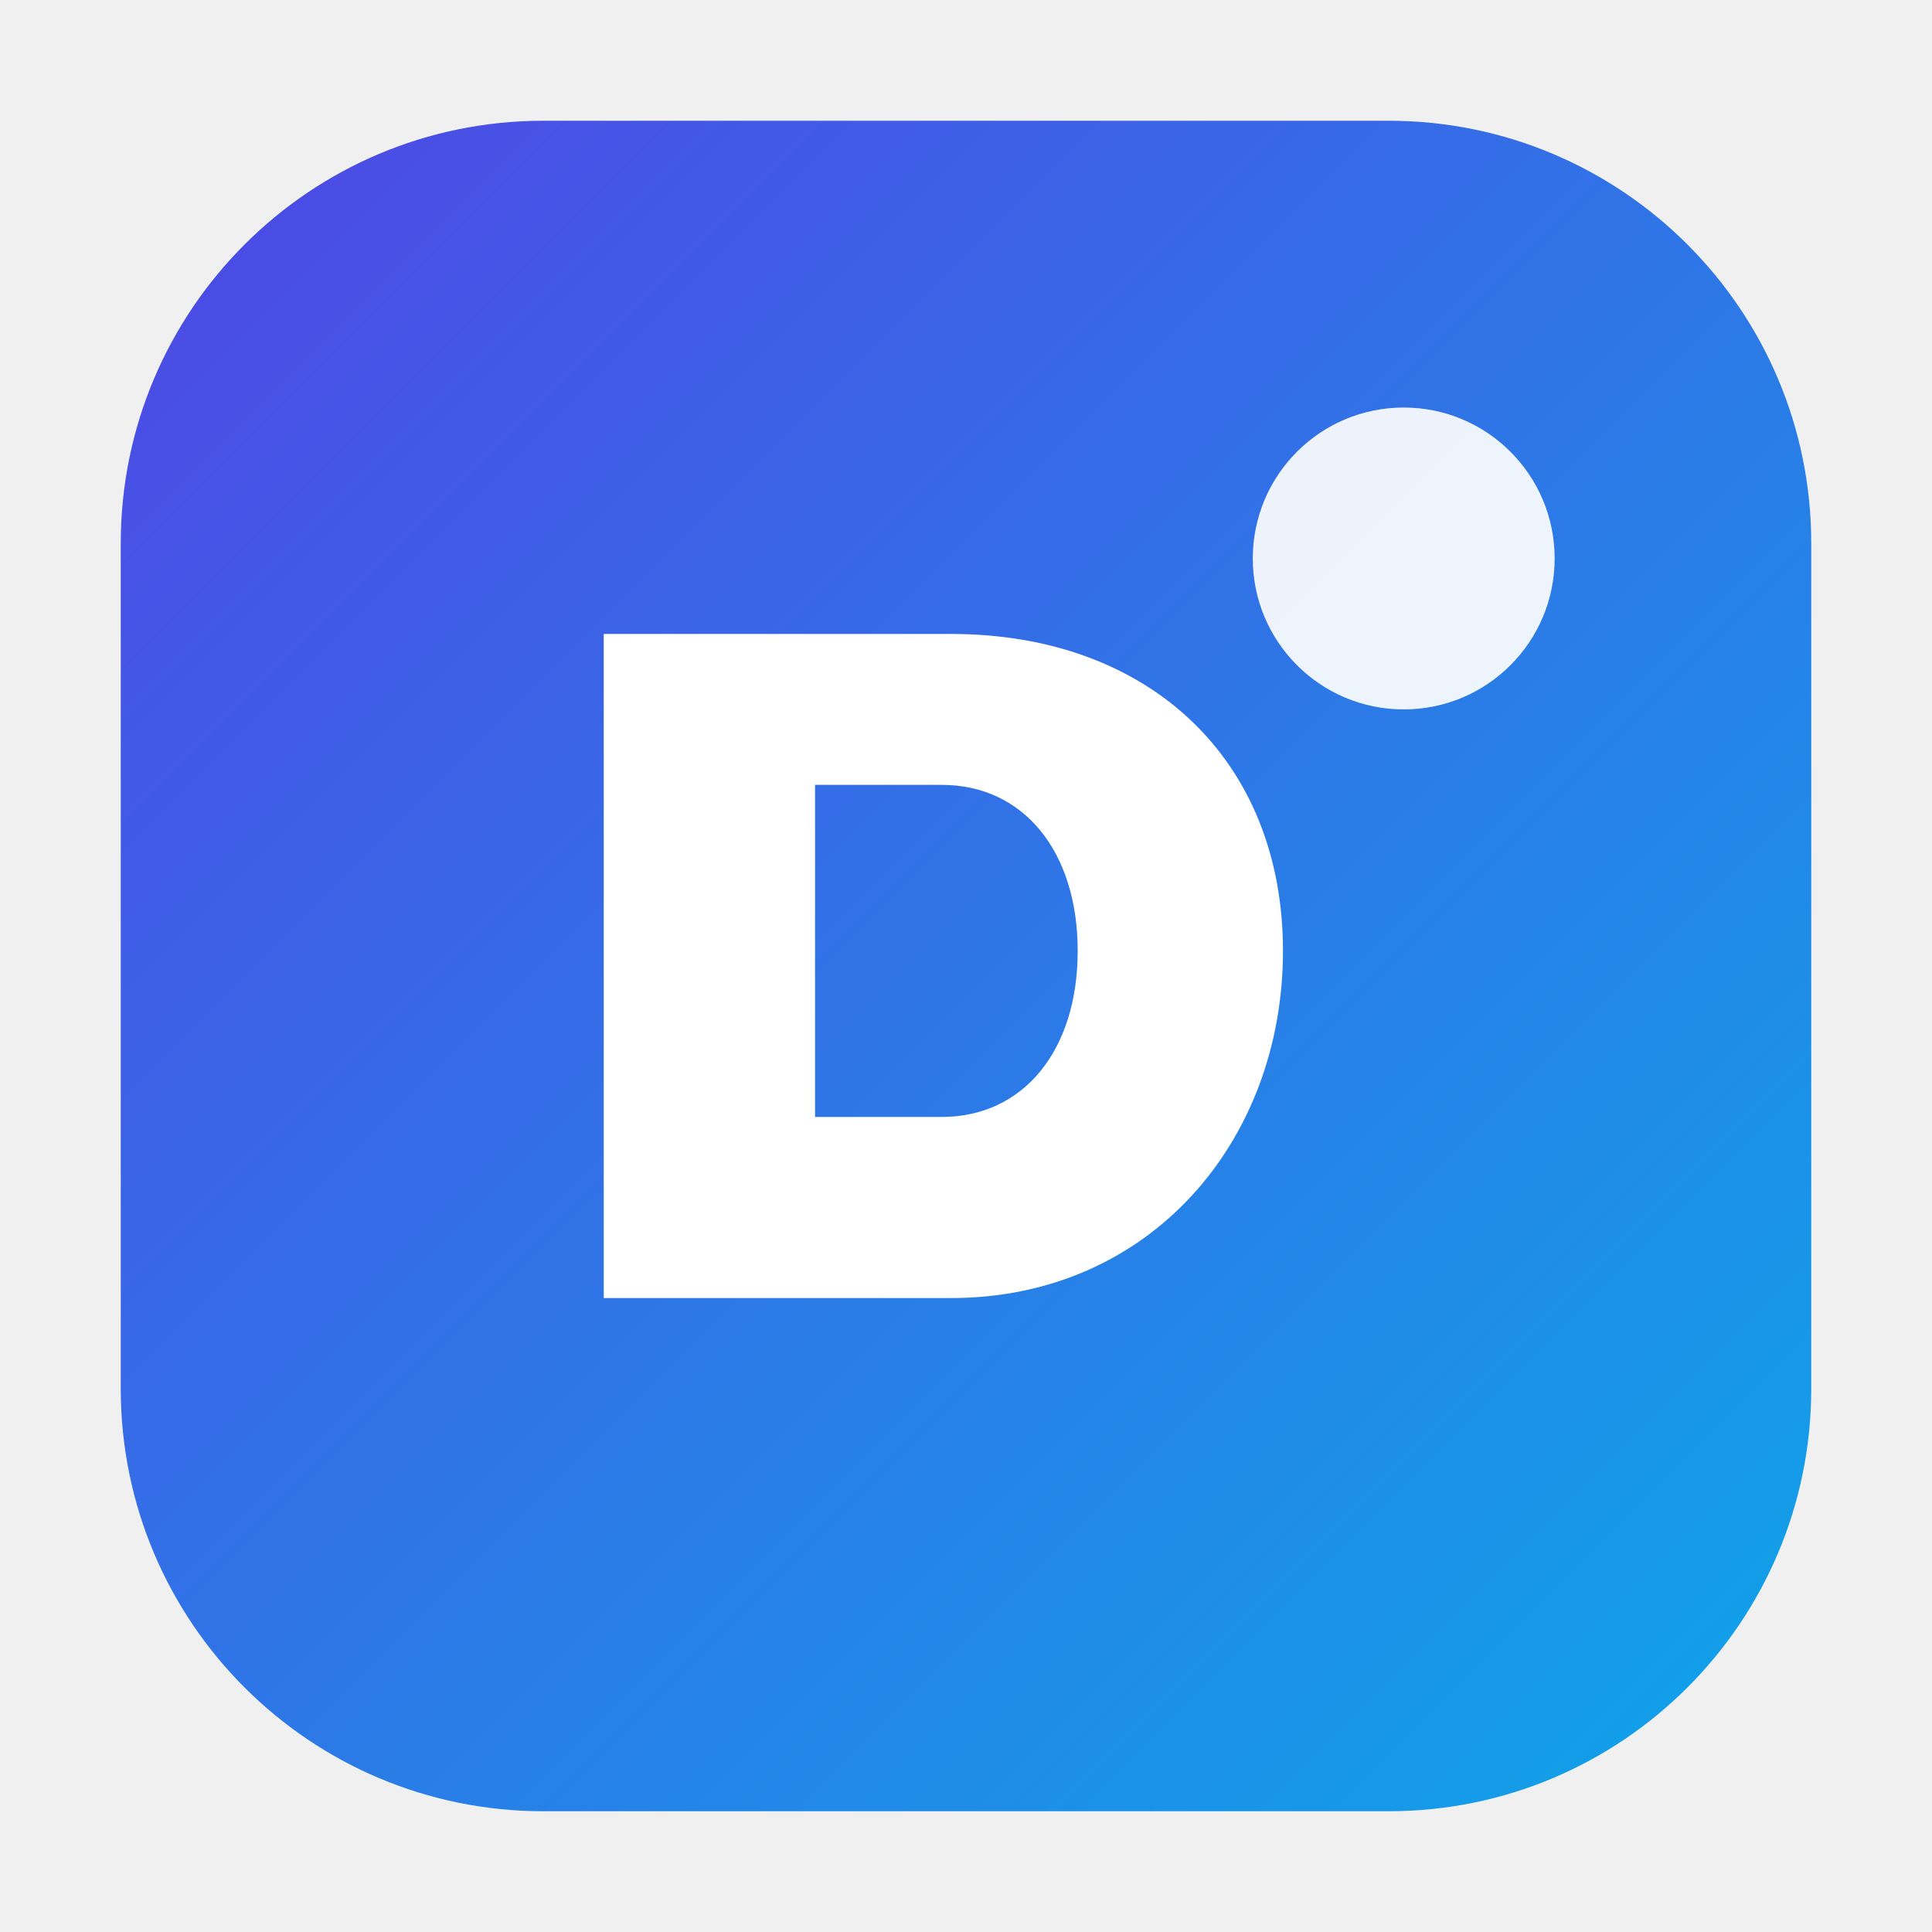
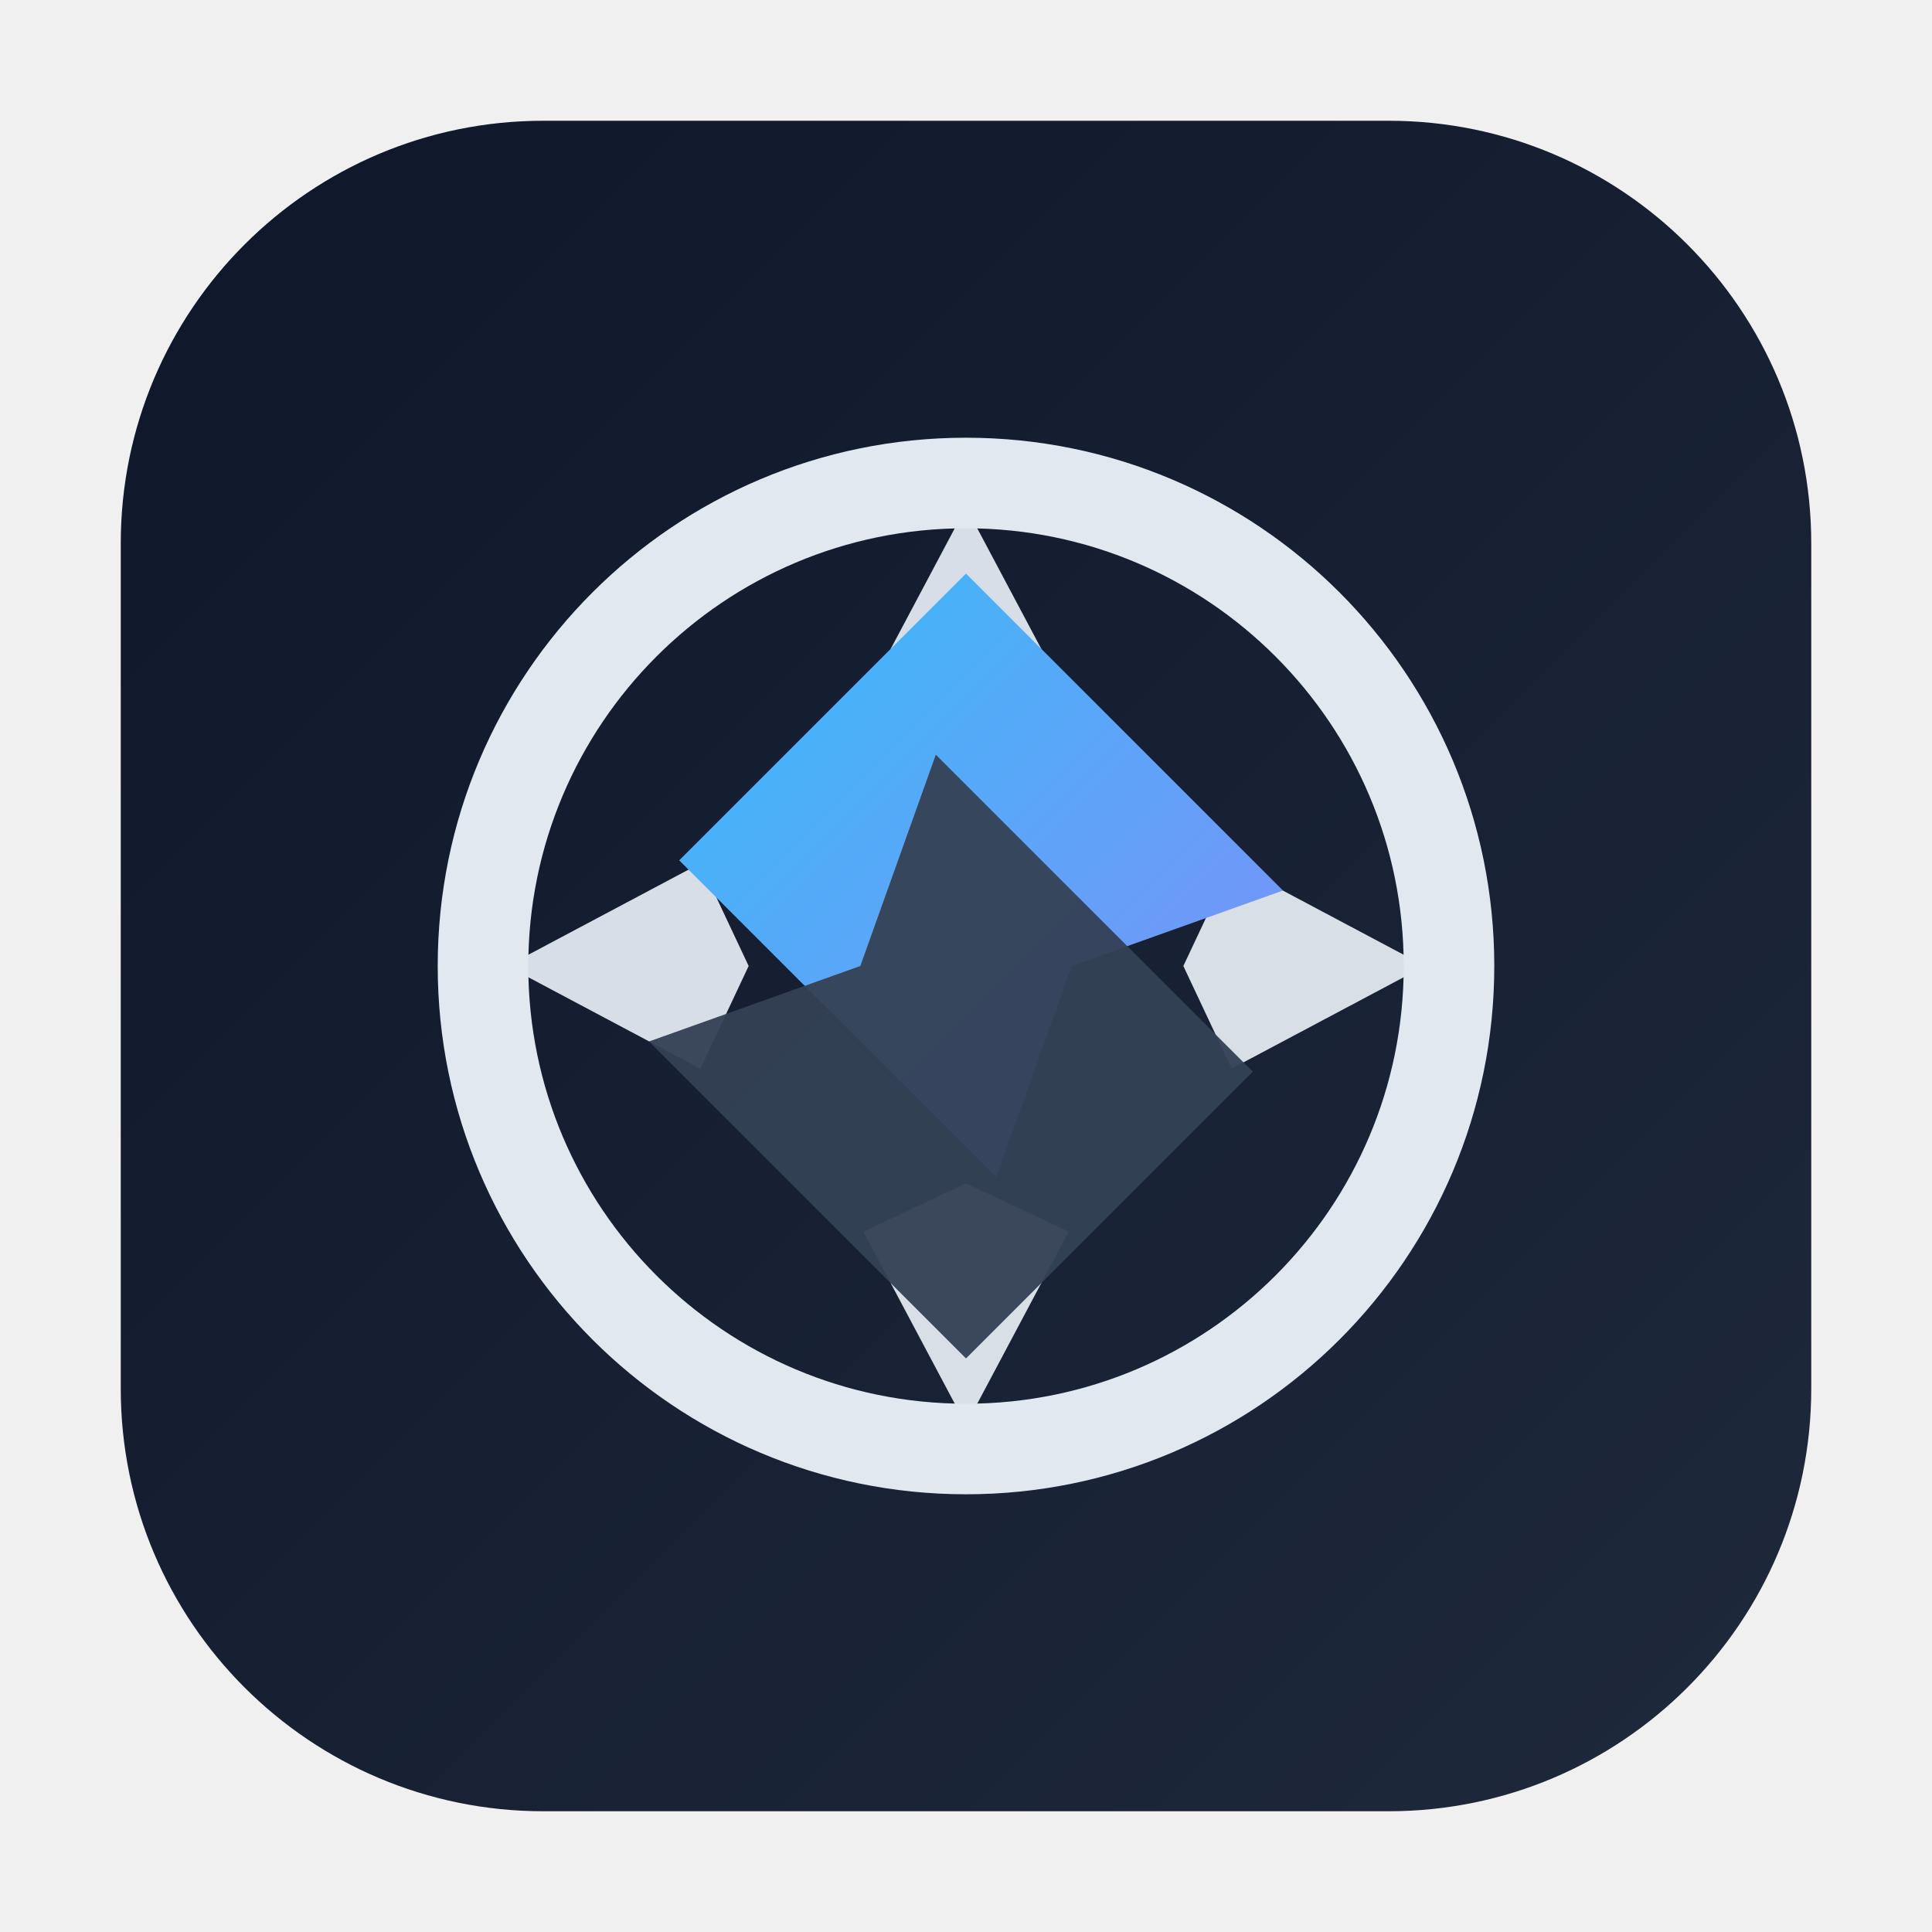
- <svg xmlns="http://www.w3.org/2000/svg" viewBox="0 0 64 64" role="img" aria-label="Rover favicon">
+ <svg xmlns="http://www.w3.org/2000/svg" viewBox="0 0 64 64" role="img" aria-label="Rover compass favicon">
  <defs>
    <linearGradient id="bg" x1="0" y1="0" x2="1" y2="1">
-       <stop offset="0%" stop-color="#4f46e5" />
-       <stop offset="100%" stop-color="#0ea5e9" />
+       <stop offset="0%" stop-color="#0f172a" />
+       <stop offset="100%" stop-color="#1e293b" />
+     </linearGradient>
+     <linearGradient id="needle" x1="0" y1="0" x2="1" y2="1">
+       <stop offset="0%" stop-color="#38bdf8" />
+       <stop offset="100%" stop-color="#818cf8" />
    </linearGradient>
  </defs>
  <rect x="4" y="4" width="56" height="56" rx="14" fill="url(#bg)" />
-   <path d="M20 43V21h11.5c6.6 0 11 4.2 11 10.5S38.1 43 31.5 43H20zm7-6h4.2c2.7 0 4.5-2.2 4.5-5.5s-1.8-5.5-4.5-5.5H27V37z" fill="#ffffff" />
-   <circle cx="46.5" cy="18.5" r="5" fill="#f8fafc" opacity="0.95" />
+   <circle cx="32" cy="32" r="16" fill="none" stroke="#e2e8f0" stroke-width="3" />
+   <circle cx="32" cy="32" r="2.6" fill="#f8fafc" />
+   <path d="M32 16.8l3.4 6.4L32 24.8l-3.4-1.6z" fill="#e2e8f0" opacity="0.95" />
+   <path d="M47.2 32l-6.4 3.4-1.6-3.4 1.6-3.4z" fill="#e2e8f0" opacity="0.95" />
+   <path d="M32 47.2l-3.4-6.4 3.4-1.6 3.4 1.6z" fill="#e2e8f0" opacity="0.95" />
+   <path d="M16.8 32l6.4-3.4 1.6 3.4-1.6 3.4z" fill="#e2e8f0" opacity="0.95" />
+   <path d="M32 19l10.5 10.5-7 2.5-2.5 7L22.5 28.5z" fill="url(#needle)" />
+   <path d="M32 45l-10.5-10.5 7-2.5 2.5-7L41.5 35.5z" fill="#334155" opacity="0.95" />
</svg>
